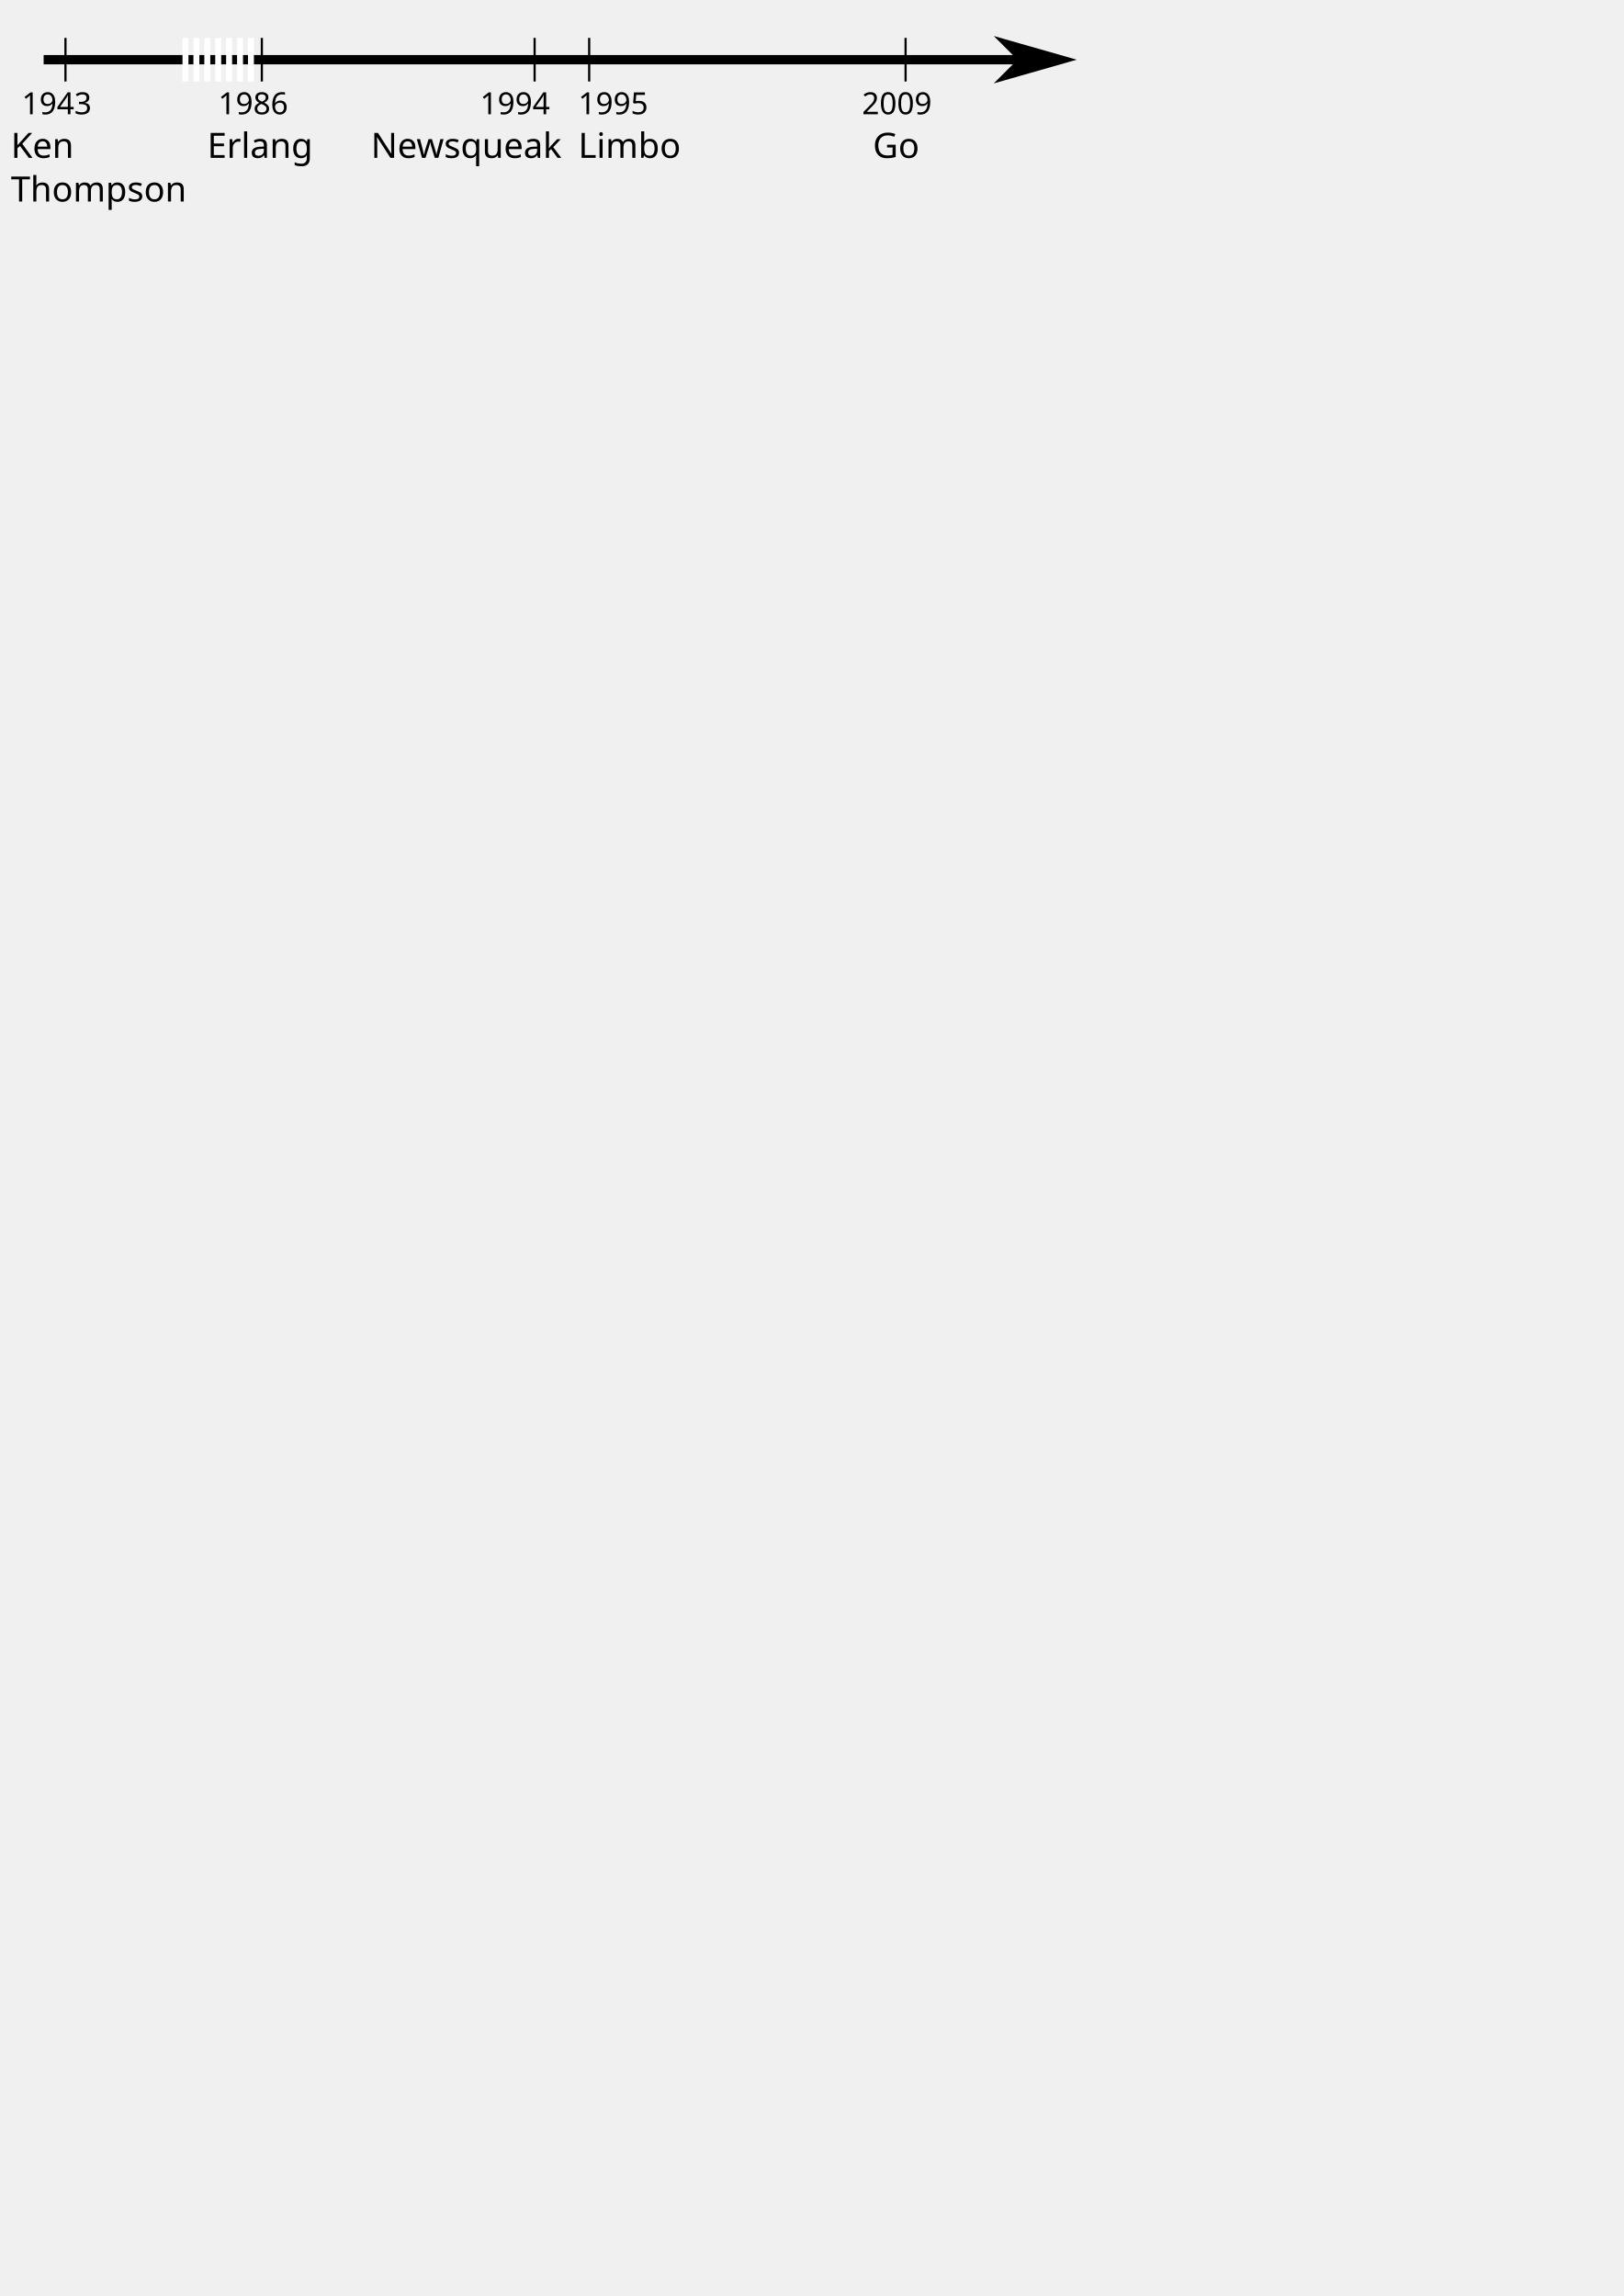
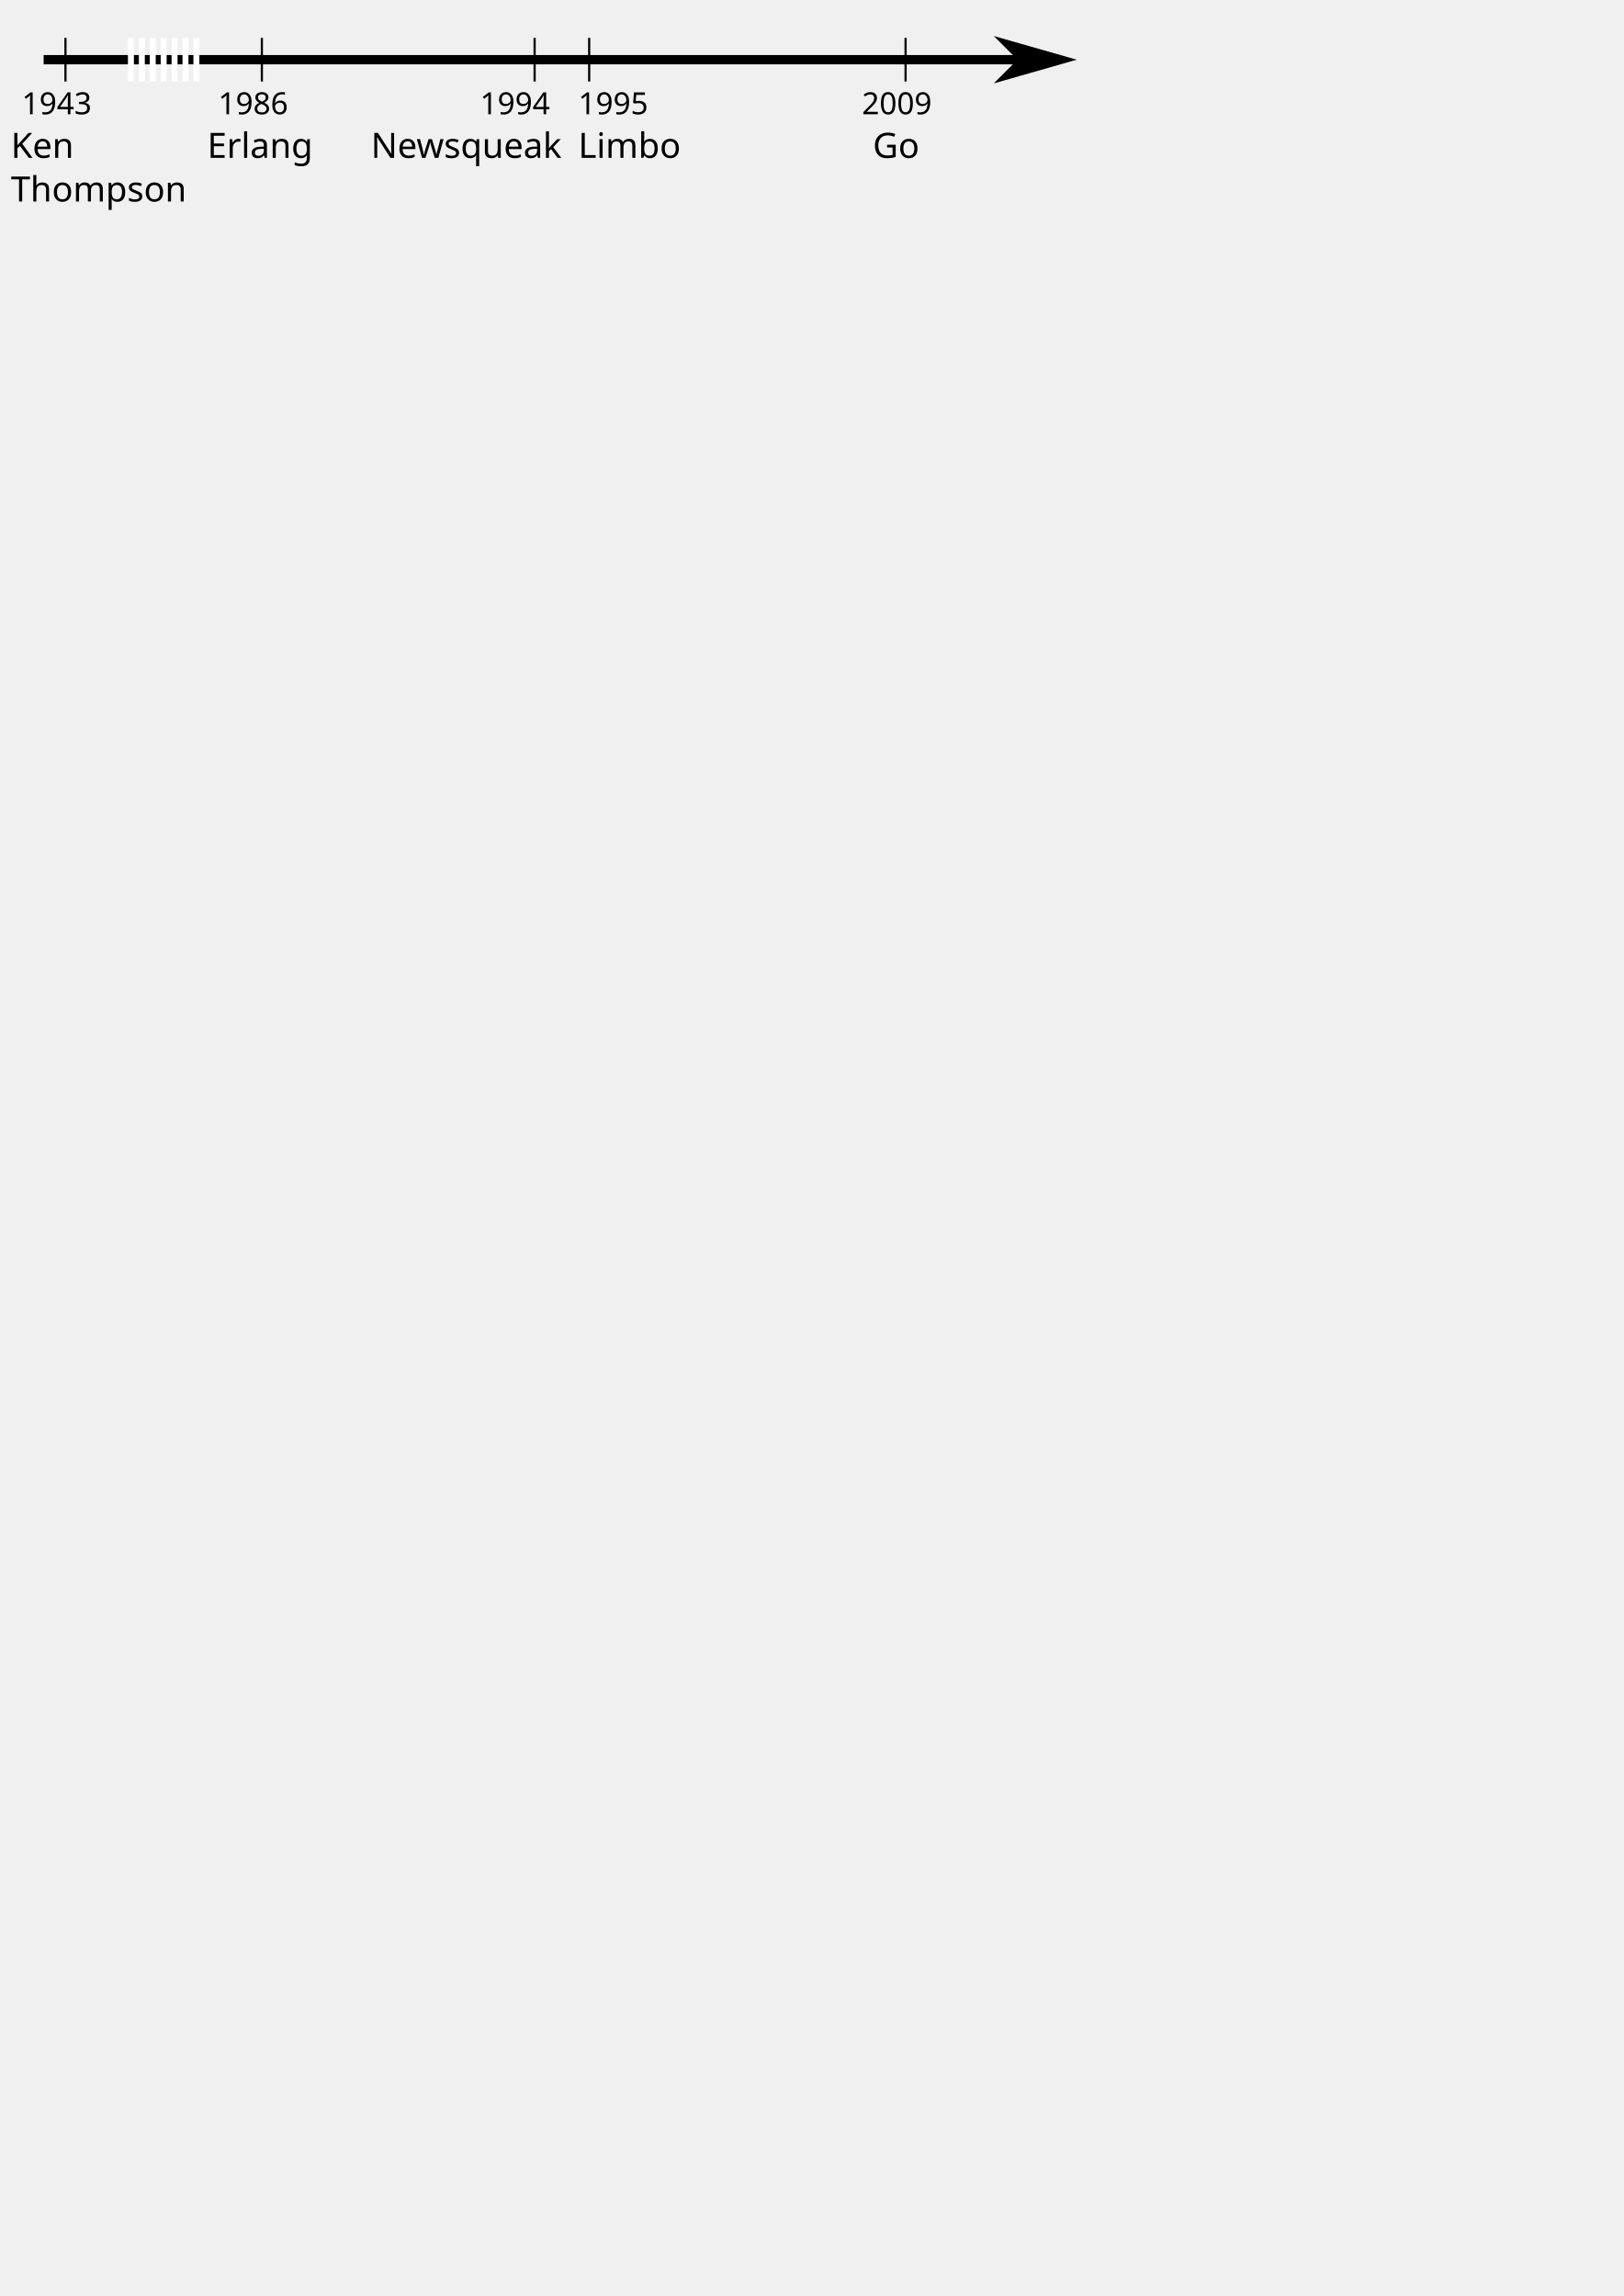
<svg xmlns="http://www.w3.org/2000/svg" width="744.094" height="1052.362" id="svg2" version="1.1">
  <defs id="defs4">
    <marker orient="auto" refY="0.0" refX="0.0" id="Arrow2Send" style="overflow:visible;">
      <path id="path3716" style="font-size:12.0;fill-rule:evenodd;stroke-width:0.625;stroke-linejoin:round;" d="M 8.719,4.034 L -2.207,0.016 L 8.719,-4.002 C 6.973,-1.63 6.983,1.616 8.719,4.034 z " transform="scale(0.3) rotate(180) translate(-2.3,0)" />
    </marker>
    <marker orient="auto" refY="0.0" refX="0.0" id="Arrow2Lend" style="overflow:visible;">
      <path id="path3704" style="font-size:12.0;fill-rule:evenodd;stroke-width:0.625;stroke-linejoin:round;" d="M 8.719,4.034 L -2.207,0.016 L 8.719,-4.002 C 6.973,-1.63 6.983,1.616 8.719,4.034 z " transform="scale(1.1) rotate(180) translate(1,0)" />
    </marker>
    <marker orient="auto" refY="0.0" refX="0.0" id="Arrow1Mend" style="overflow:visible;">
      <path id="path3713" d="M 0.0,0.0 L 5.0,-5.0 L -12.5,0.0 L 5.0,5.0 L 0.0,0.0 z " style="fill-rule:evenodd;stroke:#000000;stroke-width:1.0pt;marker-start:none;" transform="scale(0.4) rotate(180) translate(10,0)" />
    </marker>
    <marker orient="auto" refY="0.0" refX="0.0" id="Arrow1Lend" style="overflow:visible;">
      <path id="path3707" d="M 0.0,0.0 L 5.0,-5.0 L -12.5,0.0 L 5.0,5.0 L 0.0,0.0 z " style="fill-rule:evenodd;stroke:#000000;stroke-width:1.0pt;marker-start:none;" transform="scale(0.8) rotate(180) translate(12.5,0)" />
    </marker>
    <marker orient="auto" refY="0" refX="0" id="Arrow1Mend-2" style="overflow:visible">
      <path id="path3713-9" d="M 0,0 5,-5 -12.5,0 5,5 0,0 z" style="fill-rule:evenodd;stroke:#000000;stroke-width:1pt;marker-start:none" transform="matrix(-0.4,0,0,-0.4,-4,0)" />
    </marker>
    <marker orient="auto" refY="0" refX="0" id="Arrow1Mend-1" style="overflow:visible">
      <path id="path3713-1" d="M 0,0 5,-5 -12.5,0 5,5 0,0 z" style="fill-rule:evenodd;stroke:#000000;stroke-width:1pt;marker-start:none" transform="matrix(-0.4,0,0,-0.4,-4,0)" />
    </marker>
  </defs>
  <g id="layer1">
    <rect style="fill:none" id="rect2822" width="58.571" height="40" x="88.571" y="106.648" ry="11.429" />
    <rect style="fill:none" id="rect2824" width="31.429" height="37.143" x="85.714" y="103.791" ry="11.429" />
    <rect style="fill:none" id="rect2826-8" width="38.571" height="31.429" x="205.964" y="76.898" ry="11.429" />
    <rect style="fill:none" id="rect2826-85" width="38.571" height="31.429" x="277.393" y="74.041" ry="11.429" />
    <text xml:space="preserve" style="font-size:16px;font-style:normal;font-variant:normal;font-weight:normal;font-stretch:normal;text-align:start;line-height:125%;writing-mode:lr-tb;text-anchor:start;fill:#000000;fill-opacity:1;stroke:none;font-family:Droid Serif;-inkscape-font-specification:Droid Serif" x="227.143" y="121.648" id="text3657">
      <tspan id="tspan3659" x="227.143" y="121.648" />
    </text>
    <rect style="fill:none" id="rect2826-84" width="38.571" height="31.429" x="359.286" y="42.612" ry="11.429" />
    <text xml:space="preserve" style="font-size:16px;font-style:normal;font-variant:normal;font-weight:normal;font-stretch:normal;text-align:start;line-height:125%;writing-mode:lr-tb;text-anchor:start;fill:#000000;fill-opacity:1;stroke:none;font-family:Droid Serif;-inkscape-font-specification:Droid Serif" x="170" y="72.362" id="text5075">
      <tspan x="170" y="72.362" id="tspan2897">Newsqueak</tspan>
      <tspan x="170" y="92.362" id="tspan2901" />
    </text>
    <path style="fill:none;stroke:#000000;stroke-width:4.277px;stroke-linecap:butt;stroke-linejoin:miter;stroke-opacity:1;marker-start:none;marker-end:url(#Arrow1Mend)" d="m 20,27.362 c 365.8,0 465,0 465,0" id="path2894" />
    <text xml:space="preserve" style="font-size:16px;font-style:normal;font-variant:normal;font-weight:normal;font-stretch:normal;text-align:start;line-height:125%;writing-mode:lr-tb;text-anchor:start;fill:#000000;fill-opacity:1;stroke:none;font-family:Droid Serif;-inkscape-font-specification:Droid Serif" x="265" y="72.362" id="text5075-5">
      <tspan x="265" y="72.362" id="tspan2897-6">Limbo</tspan>
    </text>
    <text xml:space="preserve" style="font-size:16px;font-style:normal;font-variant:normal;font-weight:normal;font-stretch:normal;text-align:start;line-height:125%;writing-mode:lr-tb;text-anchor:start;fill:#000000;fill-opacity:1;stroke:none;font-family:Droid Serif;-inkscape-font-specification:Droid Serif" x="400" y="72.362" id="text5075-5-2">
      <tspan x="400" y="72.362" id="tspan2897-6-7">Go</tspan>
    </text>
    <text xml:space="preserve" style="font-size:16px;font-style:normal;font-variant:normal;font-weight:normal;font-stretch:normal;text-align:start;line-height:125%;writing-mode:lr-tb;text-anchor:start;fill:#000000;fill-opacity:1;stroke:none;font-family:Droid Serif;-inkscape-font-specification:Droid Serif" x="95" y="72.362" id="text5075-5-0">
      <tspan x="95" y="72.362" id="tspan2897-6-9">Erlang</tspan>
    </text>
    <flowRoot xml:space="preserve" id="flowRoot2903" style="fill:black;stroke:none;stroke-opacity:1;stroke-width:1px;stroke-linejoin:miter;stroke-linecap:butt;fill-opacity:1;font-family:Bitstream Vera Sans;font-style:normal;font-weight:normal;font-size:40px">
      <flowRegion id="flowRegion2905">
        <rect id="rect2907" width="465.357" height="56.071" x="30.714" y="14.505" />
      </flowRegion>
      <flowPara id="flowPara2909" />
    </flowRoot>
    <text xml:space="preserve" style="font-size:16px;font-style:normal;font-variant:normal;font-weight:normal;font-stretch:normal;text-align:start;line-height:125%;writing-mode:lr-tb;text-anchor:start;fill:#000000;fill-opacity:1;stroke:none;font-family:Droid Serif;-inkscape-font-specification:Droid Serif" x="220" y="52.362" id="text5075-59">
      <tspan x="220" y="52.362" id="tspan2897-7" style="font-size:14px">1994</tspan>
      <tspan x="220" y="69.862" id="tspan2901-7" />
    </text>
    <text xml:space="preserve" style="font-size:16px;font-style:normal;font-variant:normal;font-weight:normal;font-stretch:normal;text-align:start;line-height:125%;writing-mode:lr-tb;text-anchor:start;fill:#000000;fill-opacity:1;stroke:none;font-family:Droid Serif;-inkscape-font-specification:Droid Serif" x="265" y="52.362" id="text5075-59-8">
      <tspan x="265" y="52.362" id="tspan2897-7-1" style="font-size:14px">1995</tspan>
      <tspan x="265" y="69.862" id="tspan2901-7-2" />
    </text>
    <path style="fill:none;stroke:#000000;stroke-width:1px;stroke-linecap:butt;stroke-linejoin:miter;stroke-opacity:1" d="m 245,17.362 c 0,20 0,20 0,20" id="path2982" />
    <path style="fill:none;stroke:#000000;stroke-width:1px;stroke-linecap:butt;stroke-linejoin:miter;stroke-opacity:1" d="m 270,17.362 c 0,20 0,20 0,20" id="path2982-6" />
    <path style="fill:none;stroke:#000000;stroke-width:1px;stroke-linecap:butt;stroke-linejoin:miter;stroke-opacity:1" d="m 120,17.362 c 0,20 0,20 0,20" id="path2982-5" />
    <text xml:space="preserve" style="font-size:16px;font-style:normal;font-variant:normal;font-weight:normal;font-stretch:normal;text-align:start;line-height:125%;writing-mode:lr-tb;text-anchor:start;fill:#000000;fill-opacity:1;stroke:none;font-family:Droid Serif;-inkscape-font-specification:Droid Serif" x="100" y="52.362" id="text5075-59-6">
      <tspan x="100" y="52.362" id="tspan2897-7-11" style="font-size:14px">1986</tspan>
      <tspan x="100" y="69.862" id="tspan3056" />
      <tspan x="100" y="87.362" id="tspan2901-7-5" />
    </text>
    <path style="fill:none;stroke:#000000;stroke-width:1px;stroke-linecap:butt;stroke-linejoin:miter;stroke-opacity:1" d="m 415,17.362 c 0,20 0,20 0,20" id="path2982-5-9" />
    <text xml:space="preserve" style="font-size:16px;font-style:normal;font-variant:normal;font-weight:normal;font-stretch:normal;text-align:start;line-height:125%;writing-mode:lr-tb;text-anchor:start;fill:#000000;fill-opacity:1;stroke:none;font-family:Droid Serif;-inkscape-font-specification:Droid Serif" x="395" y="52.362" id="text5075-59-8-8">
      <tspan x="395" y="52.362" id="tspan2897-7-1-4" style="font-size:14px">2009</tspan>
      <tspan x="395" y="69.862" id="tspan2901-7-2-8" />
    </text>
    <path style="fill:none;stroke:#ffffff;stroke-width:2.726px;stroke-linecap:butt;stroke-linejoin:miter;stroke-opacity:1" d="m 90,17.362 0,20" id="path3693" />
-     <path style="fill:none;stroke:#ffffff;stroke-width:2.726px;stroke-linecap:butt;stroke-linejoin:miter;stroke-opacity:1" d="m 95,17.362 0,20" id="path3693-1" />
-     <path style="fill:none;stroke:#ffffff;stroke-width:2.726px;stroke-linecap:butt;stroke-linejoin:miter;stroke-opacity:1" d="m 100,17.362 0,20" id="path3693-11" />
-     <path style="fill:none;stroke:#ffffff;stroke-width:2.726px;stroke-linecap:butt;stroke-linejoin:miter;stroke-opacity:1" d="m 105,17.362 0,20" id="path3693-7" />
-     <path style="fill:none;stroke:#ffffff;stroke-width:2.726px;stroke-linecap:butt;stroke-linejoin:miter;stroke-opacity:1" d="m 110,17.362 0,20" id="path3693-6" />
+     <path style="fill:none;stroke:#ffffff;stroke-width:2.726px;stroke-linecap:butt;stroke-linejoin:miter;stroke-opacity:1" d="m 60,17.362 0,20" id="path3693-1" />
+     <path style="fill:none;stroke:#ffffff;stroke-width:2.726px;stroke-linecap:butt;stroke-linejoin:miter;stroke-opacity:1" d="m 65,17.362 0,20" id="path3693-11" />
+     <path style="fill:none;stroke:#ffffff;stroke-width:2.726px;stroke-linecap:butt;stroke-linejoin:miter;stroke-opacity:1" d="m 70,17.362 0,20" id="path3693-7" />
+     <path style="fill:none;stroke:#ffffff;stroke-width:2.726px;stroke-linecap:butt;stroke-linejoin:miter;stroke-opacity:1" d="m 75,17.362 0,20" id="path3693-6" />
    <path style="fill:none;stroke:#ffffff;stroke-width:2.726px;stroke-linecap:butt;stroke-linejoin:miter;stroke-opacity:1" d="m 85,17.362 0,20" id="path3693-9" />
-     <path style="fill:none;stroke:#ffffff;stroke-width:2.726px;stroke-linecap:butt;stroke-linejoin:miter;stroke-opacity:1" d="m 115,17.362 0,20" id="path3693-8" />
+     <path style="fill:none;stroke:#ffffff;stroke-width:2.726px;stroke-linecap:butt;stroke-linejoin:miter;stroke-opacity:1" d="m 80,17.362 0,20" id="path3693-8" />
    <path style="fill:none;stroke:#000000;stroke-width:1px;stroke-linecap:butt;stroke-linejoin:miter;stroke-opacity:1" d="m 30,17.362 c 0,20 0,20 0,20" id="path2982-5-90" />
    <text xml:space="preserve" style="font-size:16px;font-style:normal;font-variant:normal;font-weight:normal;font-stretch:normal;text-align:start;line-height:125%;writing-mode:lr-tb;text-anchor:start;fill:#000000;fill-opacity:1;stroke:none;font-family:Droid Serif;-inkscape-font-specification:Droid Serif" x="10" y="52.362" id="text5075-59-6-1">
      <tspan x="10" y="52.362" id="tspan2897-7-11-7" style="font-size:14px">1943</tspan>
      <tspan x="10" y="69.862" id="tspan3056-7" />
      <tspan x="10" y="87.362" id="tspan2901-7-5-1" />
    </text>
    <text xml:space="preserve" style="font-size:16px;font-style:normal;font-variant:normal;font-weight:normal;font-stretch:normal;text-align:start;line-height:125%;writing-mode:lr-tb;text-anchor:start;fill:#000000;fill-opacity:1;stroke:none;font-family:Droid Serif;-inkscape-font-specification:Droid Serif" x="5" y="72.362" id="text5075-5-0-8">
      <tspan x="5" y="72.362" id="tspan2897-6-9-7">Ken</tspan>
      <tspan x="5" y="92.362" id="tspan2926">Thompson</tspan>
    </text>
  </g>
</svg>
